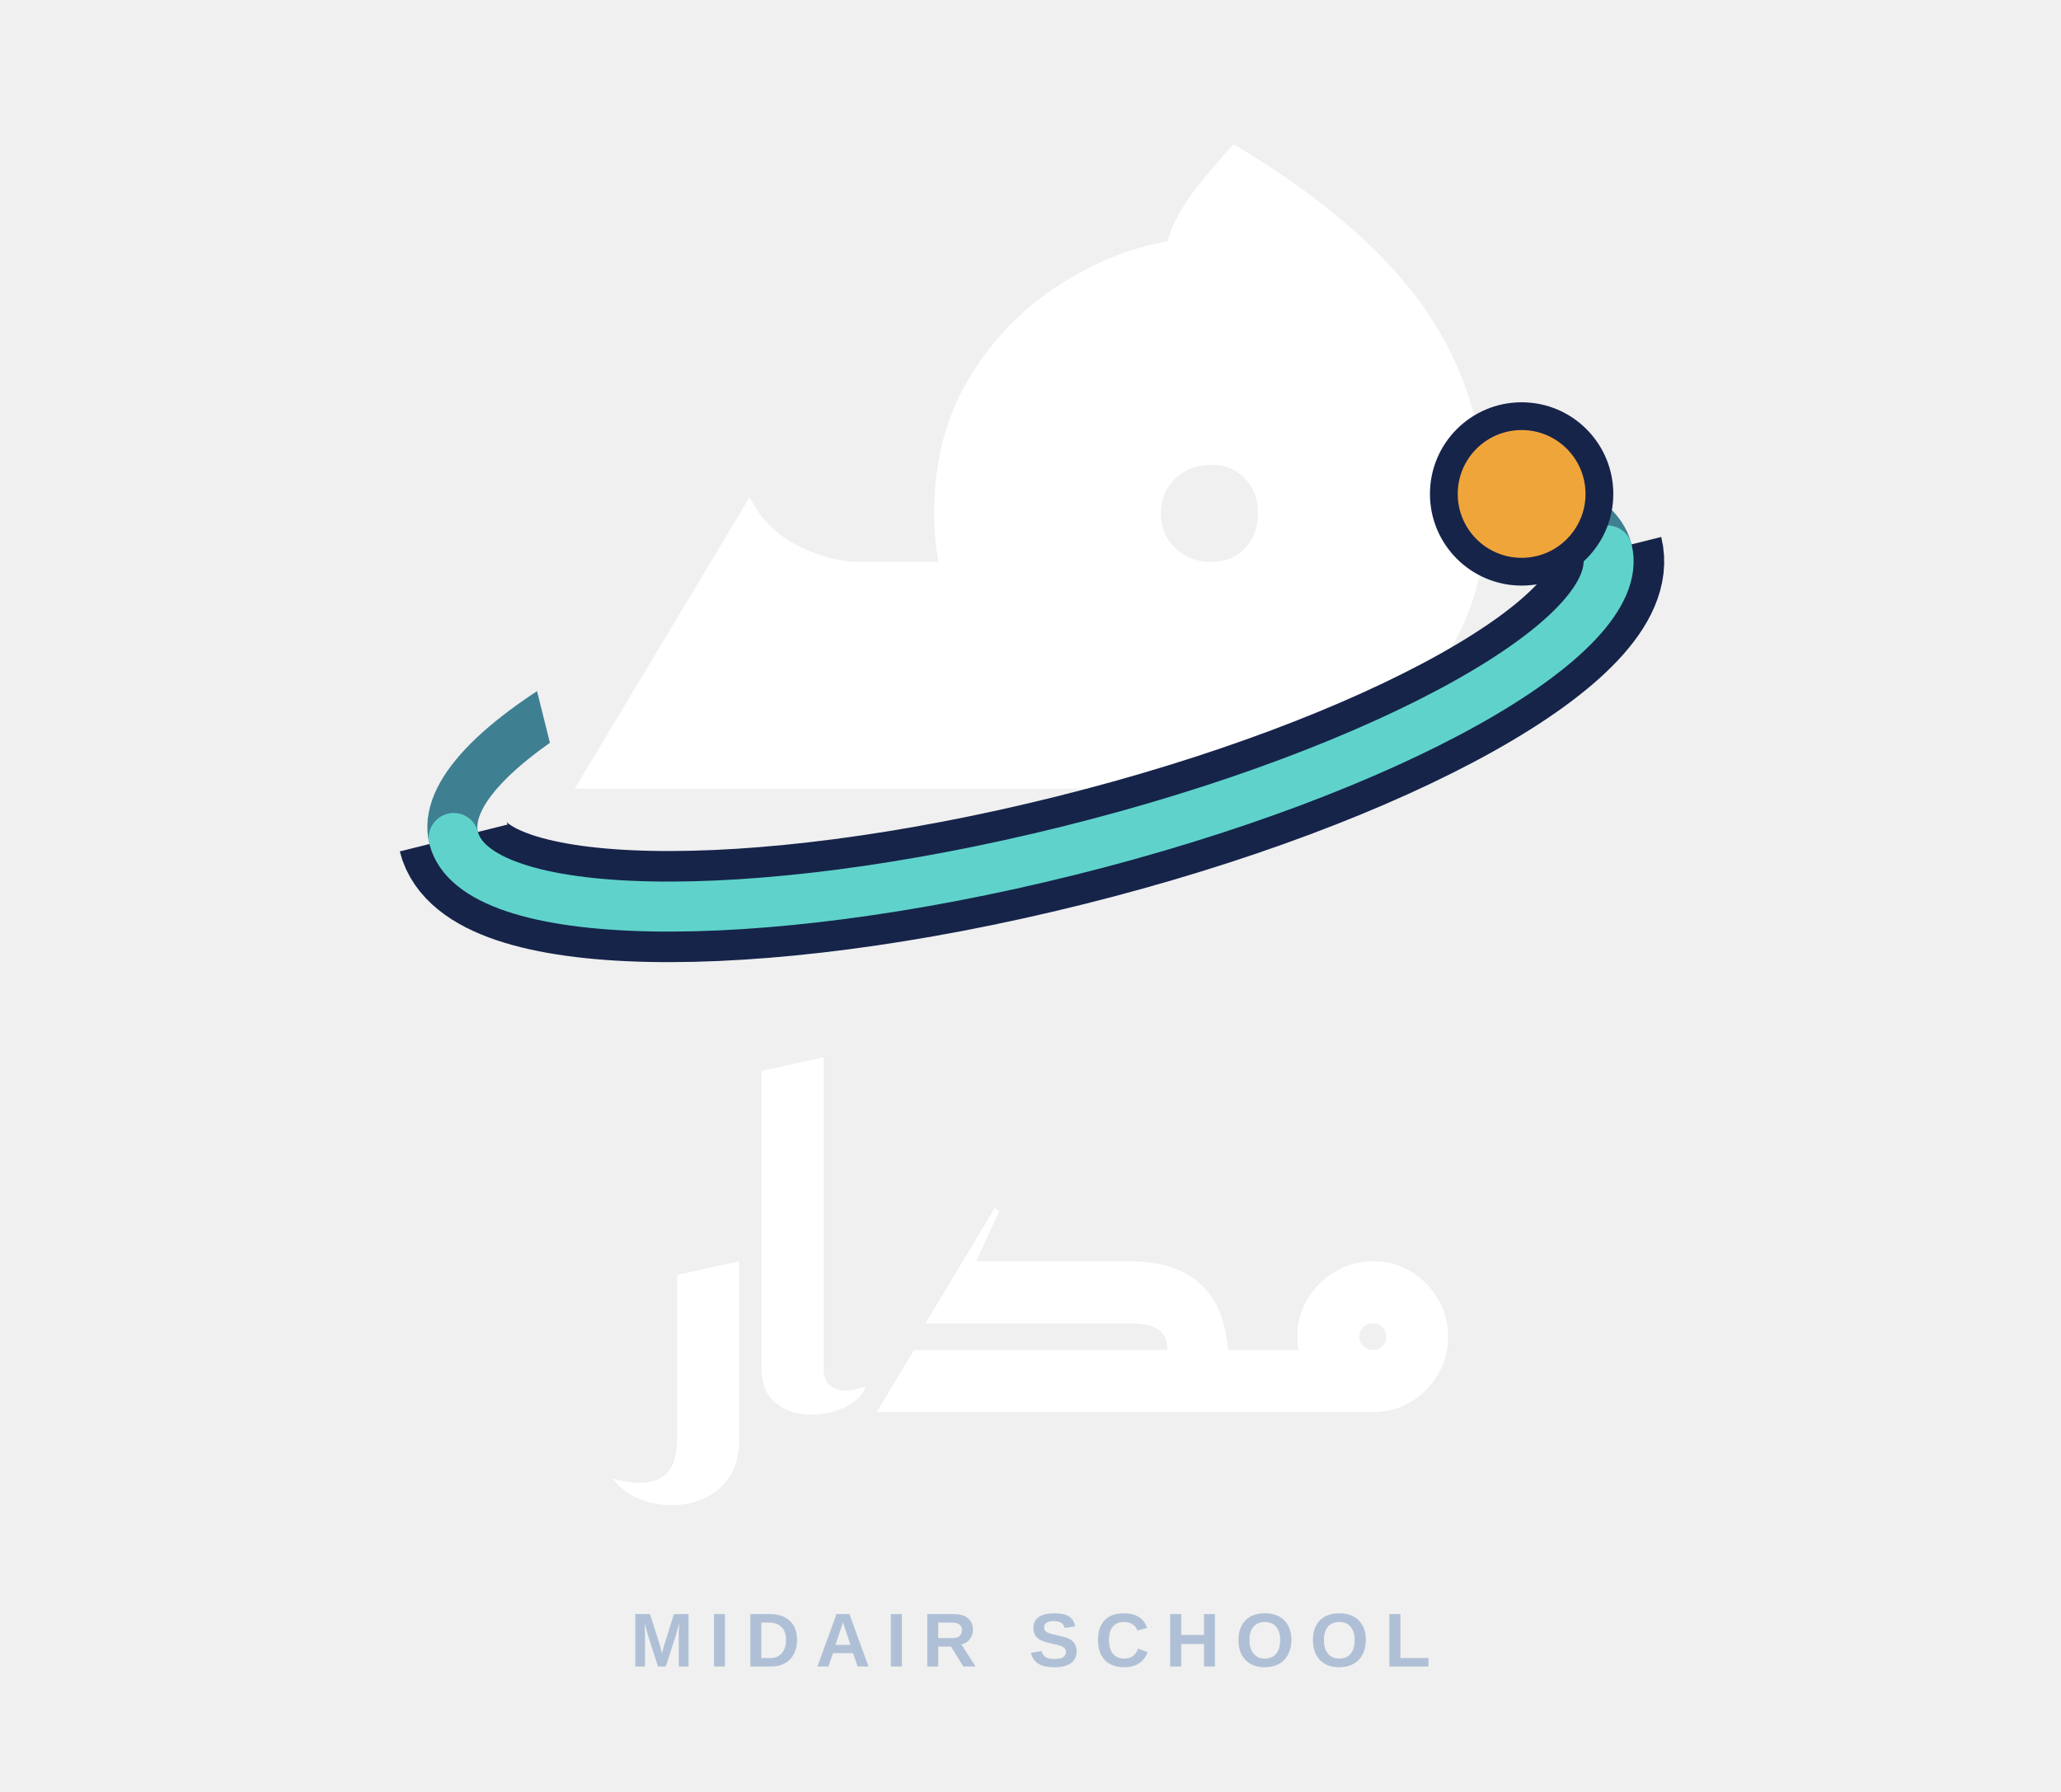
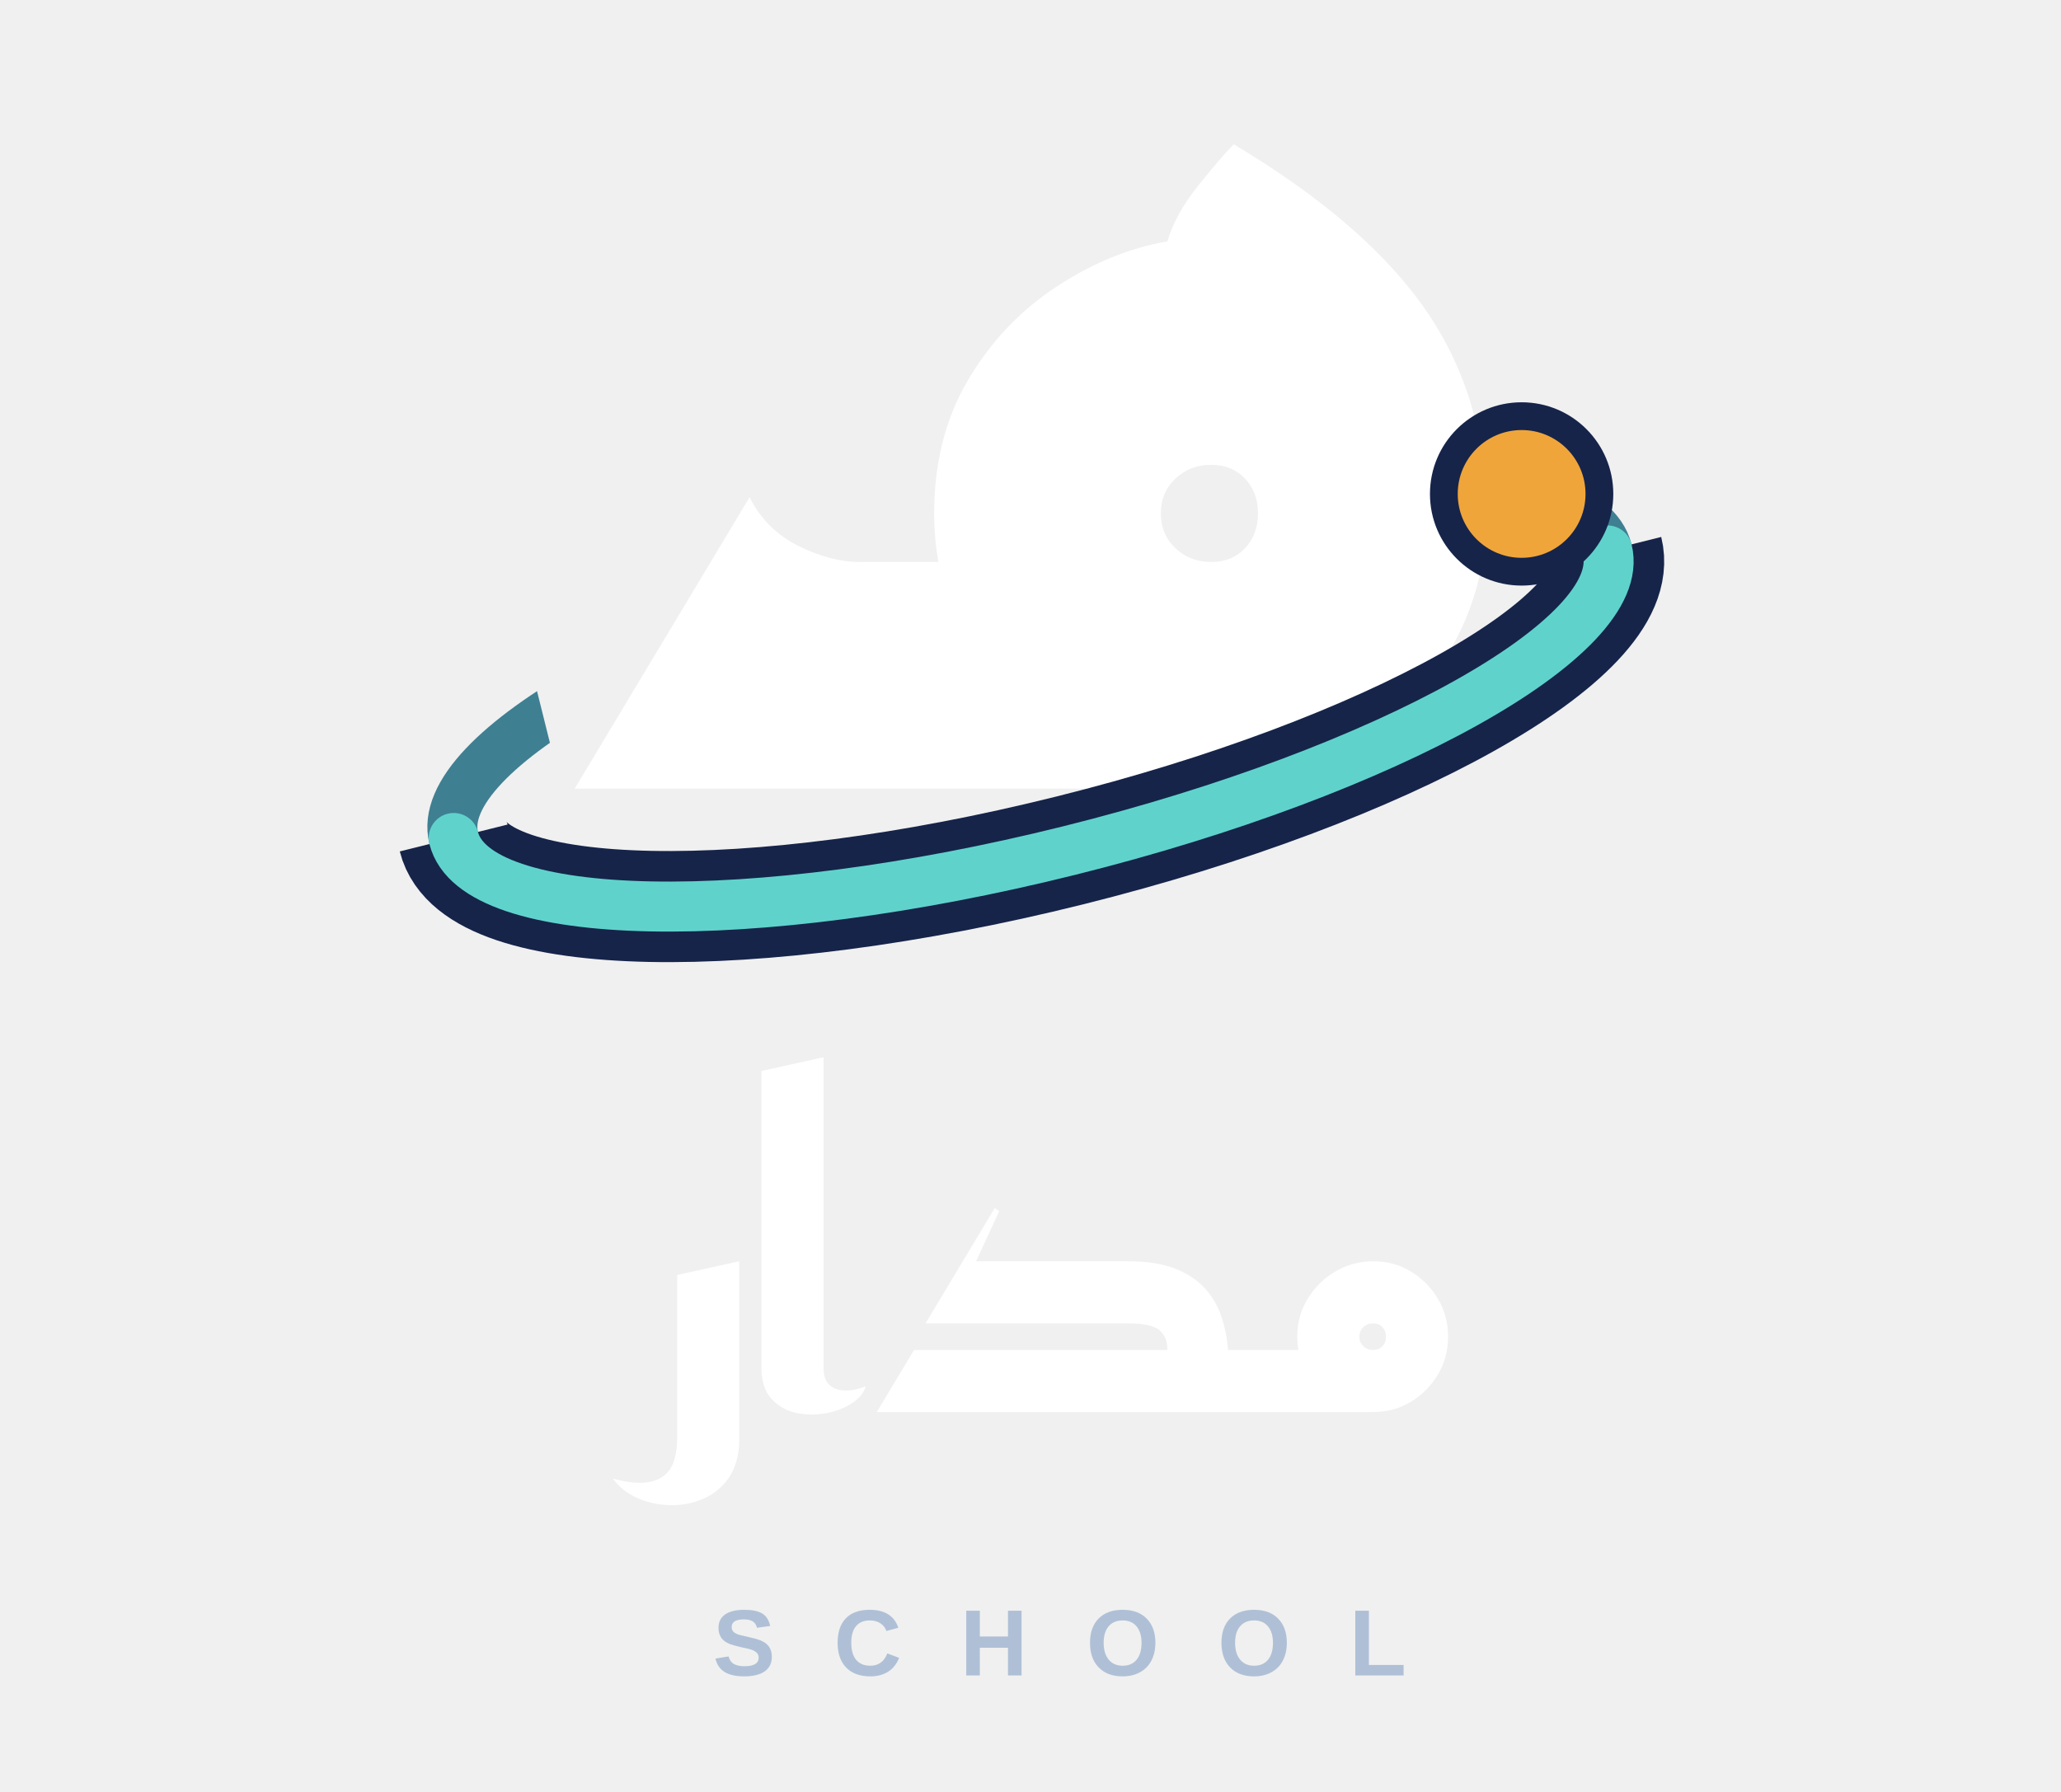
<svg xmlns="http://www.w3.org/2000/svg" viewBox="0 0 460 400">
  <g transform="translate(230 26) scale(.62) translate(-256 -110)">
    <mask id="m2">
      <rect x="-100" y="-100" width="800" height="800" fill="#fff" />
      <rect x="83.9" y="112.0" width="344.2" height="248" fill="#000" />
    </mask>
    <path d="M 42 318 A 214 58 0 0 1 470 318" fill="none" stroke="#3F7F92" stroke-width="18" stroke-linecap="round" transform="rotate(-14 256 318)" mask="url(#m2)" />
    <path d="M25 0 133 -180Q143 -160 163.0 -150.0Q183 -140 201 -140H358L418 0ZM418 0Q372 0 333.0 -23.0Q294 -46 270.5 -85.0Q247 -124 247 -170Q247 -217 268.0 -252.5Q289 -288 322.5 -310.0Q356 -332 391 -338Q396 -355 410.5 -373.0Q425 -391 432 -398Q514 -349 551.0 -295.0Q588 -241 588 -170Q588 -123 565.0 -84.5Q542 -46 503.5 -23.0Q465 0 418 0ZM418 -140Q431 -140 439.0 -148.5Q447 -157 447 -170Q447 -183 439.0 -191.5Q431 -200 418 -200Q405 -200 396.0 -191.5Q387 -183 387 -170Q387 -157 396.0 -148.5Q405 -140 418 -140Z" transform="translate(77.34 352.00) scale(0.5829)" fill="#FFFFFF" />
    <path d="M 470 318 A 214 58 0 0 1 42 318" fill="none" stroke="#16244A" stroke-width="40" transform="rotate(-14 256 318)" />
    <path d="M 470 318 A 214 58 0 0 1 42 318" fill="none" stroke="#5FD3CB" stroke-width="18" stroke-linecap="round" transform="rotate(-14 256 318)" />
    <circle cx="432.8" cy="245.9" r="28" fill="#F0A53A" stroke="#16244A" stroke-width="10" />
  </g>
  <g transform="translate(230 286)">
    <path d="M-85 150Q-41 162 -12.5 159.0Q16 156 32.0 142.0Q48 128 54.0 106.5Q60 85 60 60V-309L200 -340V60Q200 113 177.5 146.5Q155 180 119.0 195.5Q83 211 43.5 210.0Q4 209 -30.5 193.5Q-65 178 -85 150Z M485 -58Q479 -36 453.5 -19.5Q428 -3 393.5 3.0Q359 9 326.5 1.5Q294 -6 272.0 -30.5Q250 -55 250 -100V-769L390 -800V-100Q390 -75 401.0 -63.5Q412 -52 428.0 -49.5Q444 -47 460.0 -50.5Q476 -54 485 -58Z M510 0 594 -140H1165Q1166 -167 1148.5 -183.5Q1131 -200 1075 -200H620L776 -460L786 -453L734 -340H1075Q1141 -340 1183.5 -323.0Q1226 -306 1251.0 -277.5Q1276 -249 1287.5 -213.5Q1299 -178 1302 -140H1425V0Z M1385 0V-140H1585L1632 0ZM1629 0Q1583 0 1544.0 -23.0Q1505 -46 1481.5 -85.0Q1458 -124 1458 -170Q1458 -217 1481.5 -255.5Q1505 -294 1544.0 -317.0Q1583 -340 1630 -340Q1676 -340 1714.0 -317.0Q1752 -294 1775.0 -255.5Q1798 -217 1798 -170Q1798 -123 1775.0 -84.5Q1752 -46 1714.0 -23.0Q1676 0 1629 0ZM1629 -140Q1642 -140 1650.0 -148.5Q1658 -157 1658 -170Q1658 -183 1650.0 -191.5Q1642 -200 1629 -200Q1616 -200 1607.0 -191.5Q1598 -183 1598 -170Q1598 -157 1607.0 -148.5Q1616 -140 1629 -140Z" transform="translate(-84.80 29.20) scale(0.099)" fill="#FFFFFF" />
  </g>
-   <text x="230" y="372" text-anchor="middle" font-family="Arial, Helvetica, sans-serif" font-size="17" font-weight="700" letter-spacing="3.4" fill="#AFC0D6">MIDAIR SCHOOL</text>
+   <text x="236.5" y="374" text-anchor="middle" font-family="Arial, Helvetica, sans-serif" font-size="21" font-weight="700" letter-spacing="13" fill="#AFC0D6">SCHOOL</text>
</svg>
